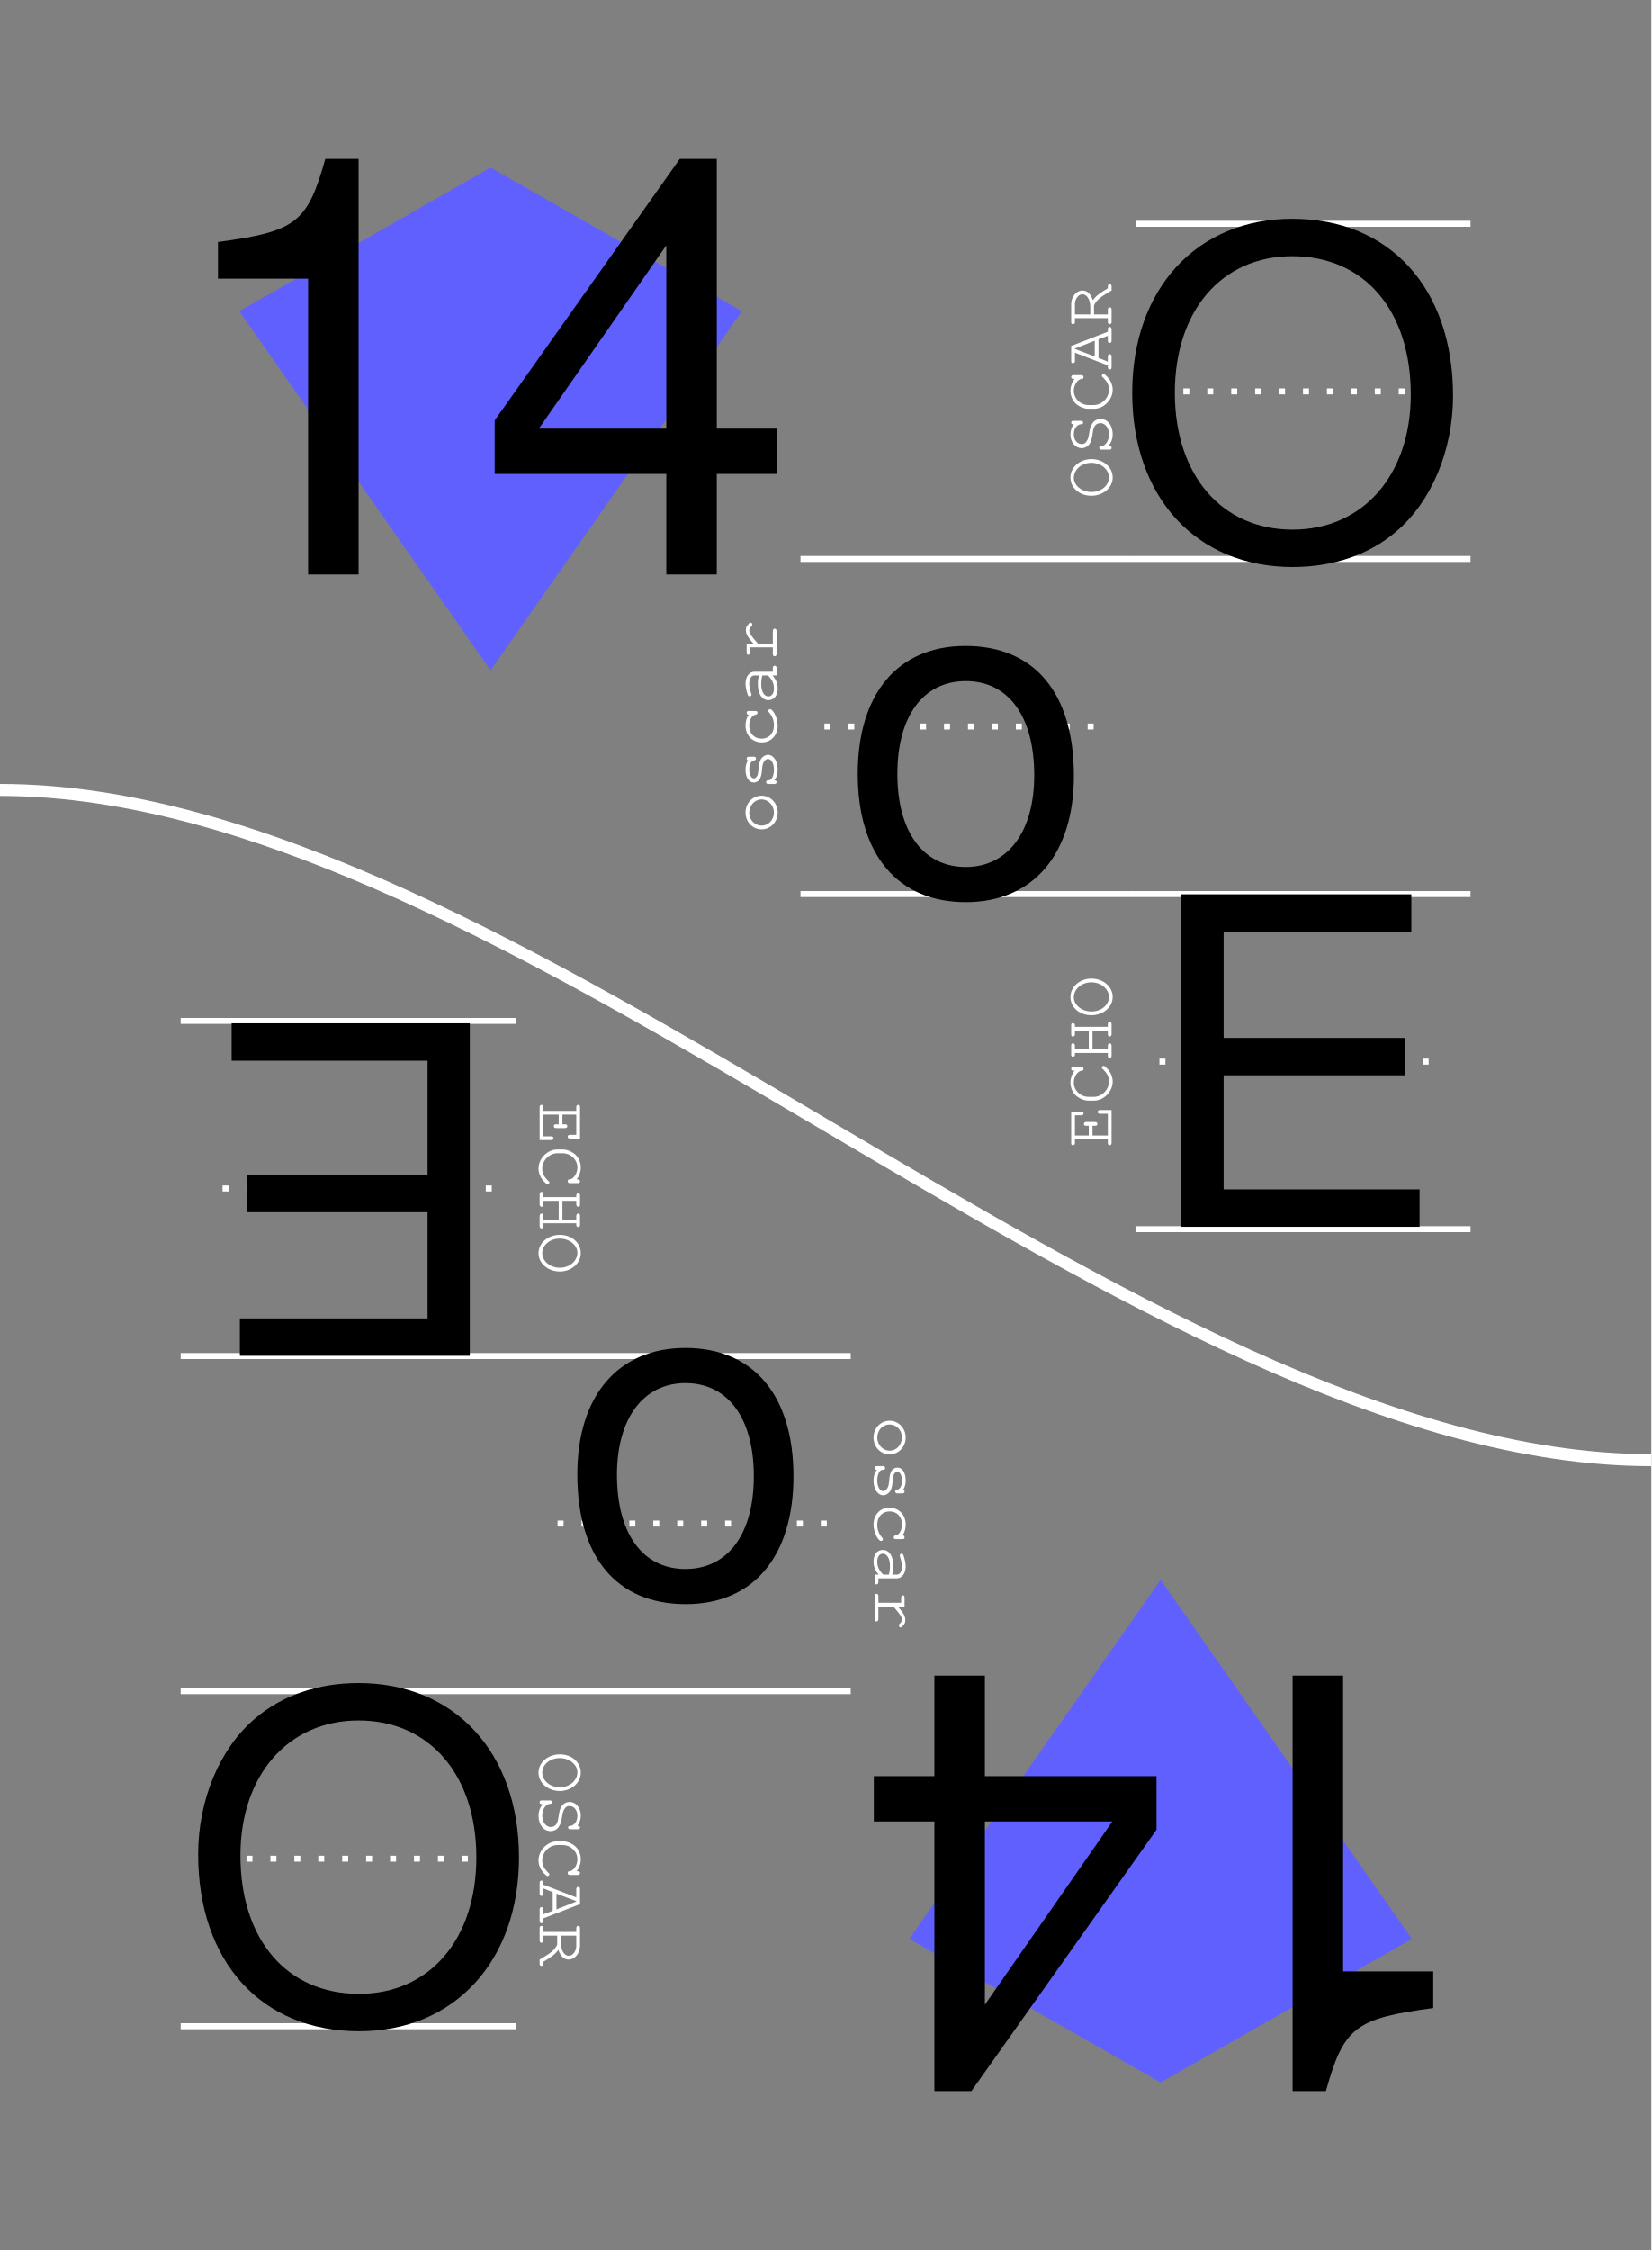
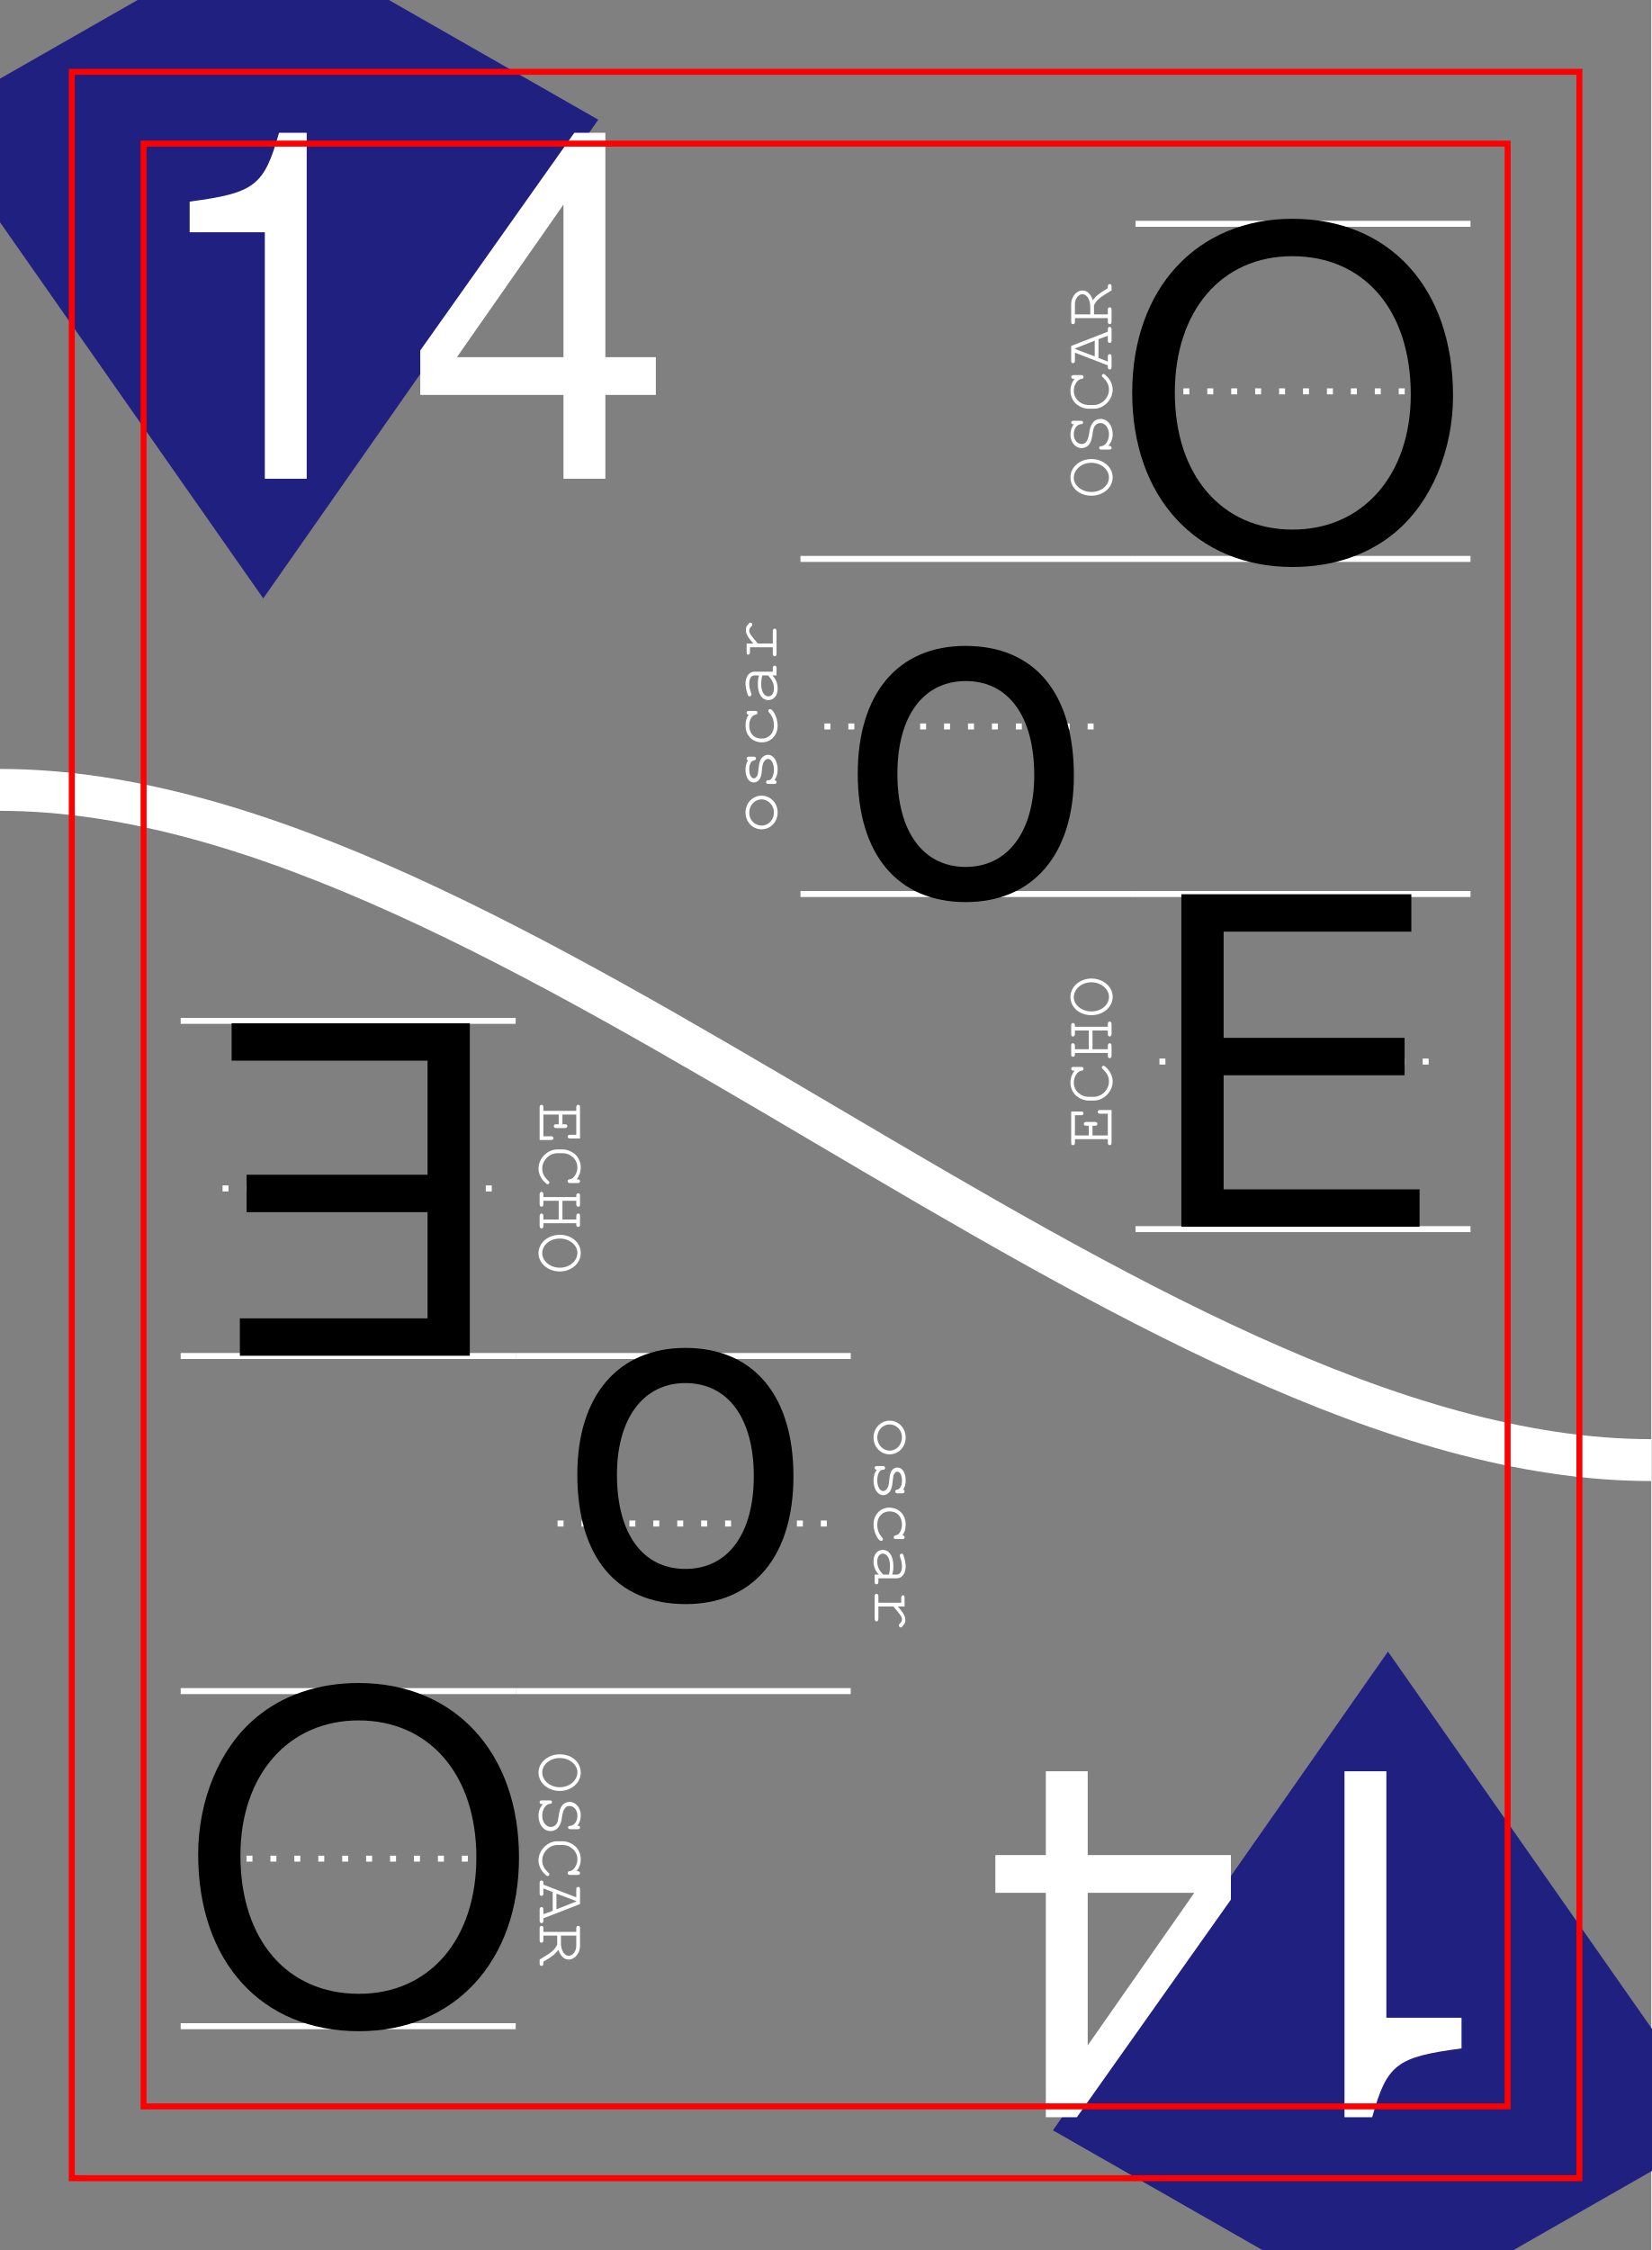
<svg xmlns="http://www.w3.org/2000/svg" xmlns:xlink="http://www.w3.org/1999/xlink" width="69mm" height="94mm" viewBox="-3 -3 69 94" version="1.1" id="card-14">
  <style>
    text { font-family:Helvetica; font-size:19.04px; line-height:1; fill:#000000;fill-opacity:1;stroke:none; }
   
   g.emoji path, g.emoji ellipse, g.emoji circle  { fill:none;stroke:#000000;stroke-width:1.0;stroke-linecap:round;stroke-miterlimit:4;stroke-dasharray:none;stroke-opacity:1 }
   g#card-14-formats-dark text { font-size:7px;fill:#ffffff; }
   g#card-14-thumb-up text, g#card-14-thumb-down text { font-size:7px; }
   path  { fill:none;stroke:#000000;stroke-width:1.0;stroke-linecap:butt;stroke-linejoin:miter;stroke-opacity:1; }
   path.suit { stroke:none; }
   g#card-14-border path  { fill:#808080;fill-opacity:1;stroke:#000000;stroke-width:1.5;stroke-opacity:1;stroke-miterlimit:4;stroke-dasharray:none; }
   g#card-14-lines path { fill:none;stroke:#ffffff;stroke-width:0.25;stroke-linecap:butt;stroke-linejoin:miter;stroke-miterlimit:4;stroke-dasharray:none;stroke-dashoffset:0;stroke-opacity:1 }
   g#card-14-lines-dark path { fill:none;stroke:#000000;stroke-width:0.5;stroke-linecap:butt;stroke-linejoin:miter;stroke-miterlimit:4;stroke-dasharray:none;stroke-dashoffset:0;stroke-opacity:1; }
   g#card-14-lines path.lines-center { stroke-dasharray:0.25, 0.75;}
  </style>
  <defs>
    <g id="card-14-heart-full" class="emoji" transform="translate(-7,-14)">
      <path d="M 7,14 C -5.5,3.5 2,-3 7,2 12,-3 19.5,3.5 7,14 Z" />
    </g>
    <g id="card-14-heart-broken" class="emoji" transform="translate(-7,-14)">
      <path d="M 3.119,0.918 C -0.516,1.134 -2.304,6.546 6.573,13.572            L 10.056,6.195 5.805,7.761 6.763,2.319            C 5.546,1.284 4.244,0.851 3.119,0.918 Z" />
      <path d="M 11.598,-0.031 C 10.627,-0.087 9.524,0.229 8.459,0.983            L 6.937,5.754 12.36,4.47 6.655,12.992            c 0.148,0.146 0.298,0.292 0.453,0.44            C 17.163,6.008 15.371,0.19 11.598,-0.031 Z" />
    </g>
    <g id="card-14-thumb" class="emoji">
      <path d="m 0.25,6 h 4 C 3.761,3.426 2.261,0.331 6.095,0.464           9.005,0.565 8.214,3.28 7.75,6 c 3,0 7,1 4,3 1,1 1,1 0,2 2,1 2,3 -11.5,2 z" />
      <path style="stroke-width:0.5" d="m 4.722,1.807 c 0,0 0.175,2.379 1.03,2.351           0.834,-0.027 0.855,-2.351 0.855,-2.351 z" />
    </g>
    <g id="card-14-thumb-up" class="emoji" transform="translate(-7,-14)">
      <use xlink:href="#card-14-thumb" />
      <text text-anchor="middle" x="6" y="12">+1</text>
    </g>
    <g id="card-14-thumb-down" class="emoji" transform="translate(-7,-14)">
      <use transform="matrix(1,0,0,-1,0,14)" xlink:href="#card-14-thumb" />
      <text text-anchor="middle" x="7" y="7">-1</text>
    </g>
    <g id="card-14-sad" class="emoji" transform="translate(-7,-14)">
      <ellipse id="card-14-sad-right-eye" cx="9.5" cy="4" rx="0.25" ry="0.75" />
      <ellipse id="card-14-sad-left-eye" cx="4.5" cy="4" rx="0.25" ry="0.75" />
      <circle id="card-14-sad-face" cx="7" cy="7" r="7" />
      <path id="card-14-sad-frown" d="m 3,10 c 1.5,-3 6,-3 8,0" />
    </g>
    <g id="card-14-happy" class="emoji" transform="translate(-7,-14)">
      <ellipse id="card-14-happy-right-eye" cx="9.5" cy="4" rx="0.25" ry="0.75" />
      <ellipse id="card-14-happy-left-eye" cx="4.5" cy="4" rx="0.25" ry="0.75" />
      <circle id="card-14-happy-face" cx="7" cy="7" r="7" />
      <path id="card-14-happy-smile" d="m 3,8 c 1.5,4 6,4 8,0" />
    </g>
    <g id="card-14-suit-club" transform="translate(7,7)">
-       <path id="card-14-suit-club-flower" style="fill:#60ff60;stroke:none" d="     M -7.347880794884119e-16,4.0      C 3.365,12.557 12.557,-3.365 3.464,-2.0      C 9.192,-9.192 -9.192,-9.192 -3.464,-2      C -12.557,-3.365 -3.365,12.557 -7.347880794884119e-16,4.0      Z     " />
-       <path id="card-14-suit-club-stem" style="fill:#60ff60;stroke:none" d="     m 0,7.0      h -1.5      c 1.5,-1.5 1.5,-7.0 1.5,-7.0      c 0,0 0,5.5 1.5,7.0      z" />
+       <path id="card-14-suit-club-flower" style="fill:#208020;stroke:none" d="     M -7.347880794884119e-16,4.0      C 3.365,12.557 12.557,-3.365 3.464,-2.0      C 9.192,-9.192 -9.192,-9.192 -3.464,-2      C -12.557,-3.365 -3.365,12.557 -7.347880794884119e-16,4.0      Z     " />
+       <path id="card-14-suit-club-stem" style="fill:#208020;stroke:none" d="     m 0,7.0      h -1.5      c 1.5,-1.5 1.5,-7.0 1.5,-7.0      c 0,0 0,5.5 1.5,7.0      z" />
    </g>
    <g id="card-14-suit-heart">
-       <path style="fill:#ff6060;stroke:none" d="M 7,14 C -5.5,3.5 2,-3 7,2 12,-3 19.5,3.5 7,14 Z" />
+       <path style="fill:#802020;stroke:none" d="M 7,14 C -5.5,3.5 2,-3 7,2 12,-3 19.5,3.5 7,14 Z" />
    </g>
    <g id="card-14-suit-diamond">
-       <path style="fill:#6060ff;stroke:none" d="m 7,14 -7,-10 7,-4 7,4 z" />
+       <path style="fill:#202080;stroke:none" d="m 7,14 -7,-10 7,-4 7,4 z" />
    </g>
    <g id="card-14-suit-spade">
-       <path style="fill:#606060;stroke:none" d="M 7,0 C -5.5,10.5 2,17 7,12 12,17 19.5,10.5 7,0 Z" />
-       <path style="fill:#606060;stroke:none" d="m 7,14 h -1.5 c 1.5,-1.5 1.5,-7.0 1.5,-7.0 c 0,0 0,5.5 1.5,7.0 z" />
+       <path style="fill:#202020;stroke:none" d="M 7,0 C -5.5,10.5 2,17 7,12 12,17 19.5,10.5 7,0 Z" />
+       <path style="fill:#202020;stroke:none" d="m 7,14 h -1.5 c 1.5,-1.5 1.5,-7.0 1.5,-7.0 c 0,0 0,5.5 1.5,7.0 z" />
    </g>
    <g id="card-14-lines">
      <path d="m 0,0 14,0" />
      <path class="lines-center" d="m 1,7 12,0" />
      <path d="m 0,14 14,0" />
    </g>
    <g id="card-14-lines-dark">
      
      
      
    </g>
    <g id="card-14-translate-text">
      <text xml:space="preserve" x="37.45" y="34.25" text-anchor="middle">o</text>
      <text xml:space="preserve" x="51" y="20.25" text-anchor="middle">O</text>
      <text xml:space="preserve" x="51" y="48.25" text-anchor="middle">E</text>
    </g>
    <g id="card-14-translate-pics">
      <use x="37.45" y="34.25" xlink:href="#card-14-" />
      <use x="51" y="20.25" xlink:href="#card-14-" />
      <use x="51" y="48.25" xlink:href="#card-14-" />
    </g>
    <g id="card-14-formats">
      <g id="formats-up" transform="translate(44.45,6.35)">
        <use xlink:href="#card-14-lines" />
        <text transform="rotate(-90) translate(-7,-1)" xml:space="preserve" text-anchor="middle" style="font-size:3px;line-height:1;font-family:Courier;fill:#ffffff;fill-opacity:1;stroke:#ffffff;stroke-width:0;stroke-miterlimit:4;stroke-dasharray:none;stroke-opacity:1">OSCAR</text>
      </g>
      <g id="card-14-formats-plain" transform="translate(30.45,20.35)">
        <use xlink:href="#card-14-lines" />
        <text transform="rotate(-90) translate(-7,-1)" xml:space="preserve" text-anchor="middle" style="font-size:3px;line-height:1;font-family:Courier;fill:#ffffff;fill-opacity:1;stroke:#ffffff;stroke-width:0;stroke-miterlimit:4;stroke-dasharray:none;stroke-opacity:1">oscar</text>
      </g>
      <g id="card-14-formats-down" transform="translate(44.45,34.35)">
        <use xlink:href="#card-14-lines" />
        <text transform="rotate(-90) translate(-7,-1)" xml:space="preserve" text-anchor="middle" style="font-size:3px;line-height:1;font-family:Courier;fill:#ffffff;fill-opacity:1;stroke:#ffffff;stroke-width:0;stroke-miterlimit:4;stroke-dasharray:none;stroke-opacity:1">ECHO</text>
      </g>
      <text xml:space="preserve" text-anchor="middle" style="font-size:7px;line-height:1;font-family:Courier;fill:#ffffff;fill-opacity:1;stroke:#ffffff;stroke-width:0;stroke-miterlimit:4;stroke-dasharray:none;stroke-opacity:1" x="51.45" y="28.50" />
    </g>
    <g id="card-14-formats-dark">
      <g id="card-14-formats-up" transform="translate(44.45,6.35)">
        <use xlink:href="#card-14-lines-dark" />
        <text transform="rotate(-90) translate(-7,-1)" xml:space="preserve" text-anchor="middle" style="font-size:3px;line-height:1;font-family:Courier;fill:#ffffff;fill-opacity:1;stroke:#ffffff;stroke-width:0;stroke-miterlimit:4;stroke-dasharray:none;stroke-opacity:1">OSCAR</text>
      </g>
      <g id="card-14-formats-plain" transform="translate(30.45,20.35)">
        <use xlink:href="#card-14-lines-dark" />
        <text transform="rotate(-90) translate(-7,18.5)" xml:space="preserve" text-anchor="middle" style="font-size:4px;line-height:1;font-family:Courier;fill:#ffffff;fill-opacity:1;stroke:#ffffff;stroke-width:0;stroke-miterlimit:4;stroke-dasharray:none;stroke-opacity:1">oscar</text>
      </g>
      <g id="card-14-formats-down" transform="translate(44.45,34.35)">
        <use xlink:href="#card-14-lines-dark" />
        <text transform="rotate(-90) translate(-7,-1)" xml:space="preserve" text-anchor="middle" style="font-size:3px;line-height:1;font-family:Courier;fill:#ffffff;fill-opacity:1;stroke:#ffffff;stroke-width:0;stroke-miterlimit:4;stroke-dasharray:none;stroke-opacity:1">ECHO</text>
      </g>
      <text xml:space="preserve" text-anchor="middle" style="fill:#000000;font-size:150%" x="51.45" y="36" />
    </g>
  </defs>
  <g id="card-14-main-layer">
    <rect x="-3" y="-3" width="69" height="94" style="fill:#808080" />
-     <use opacity="1" transform="matrix(1.5,0,0,1.5,7,4)" xlink:href="#card-14-suit-diamond" />
+     <use opacity="1" transform="matrix(2,0,0,2,-6,-6)" xlink:href="#card-14-suit-diamond" />
    <use xlink:href="#card-14-formats" />
    <g transform="rotate(180,31.5,44)">
-       <use opacity="1" transform="matrix(1.5,0,0,1.5,7,4)" xlink:href="#card-14-suit-diamond" />
+       <use opacity="1" transform="matrix(2,0,0,2,-6,-6)" xlink:href="#card-14-suit-diamond" />
      <use xlink:href="#card-14-formats" />
    </g>
    <g id="card-14-border">
-       <path id="card-14-border-separator" style="stroke:#ffffff;stroke-width:0.5;fill:none;" d="M -3.0,30 C 18.5,30 44.5,58 66,58" />
+       <path id="card-14-border-separator" style="stroke:#ffffff;stroke-width:1.75;fill:none;" d="M -3.0,30 C 18.5,30 44.5,58 66,58" />
    </g>
    <g id="card-14-upward">
-       <text x="17" y="21" style="font-family:Helvetica;font-size:24px;" text-anchor="middle">14</text>
+       <text x="14" y="17" style="font-family:Helvetica;font-size:20px;fill:#fff" text-anchor="middle">14</text>
      <use xlink:href="#card-14-translate-text" />
    </g>
    <use xlink:href="#card-14-upward" transform="rotate(180,31.5,44)" />
+     <rect x="0" y="0" width="63" height="88" style="stroke:#f00;stroke-width:0.25;fill:none;" />
+     <rect x="3" y="3" width="57" height="82" style="stroke:#f00;stroke-width:0.25;fill:none;" />
  </g>
</svg>
